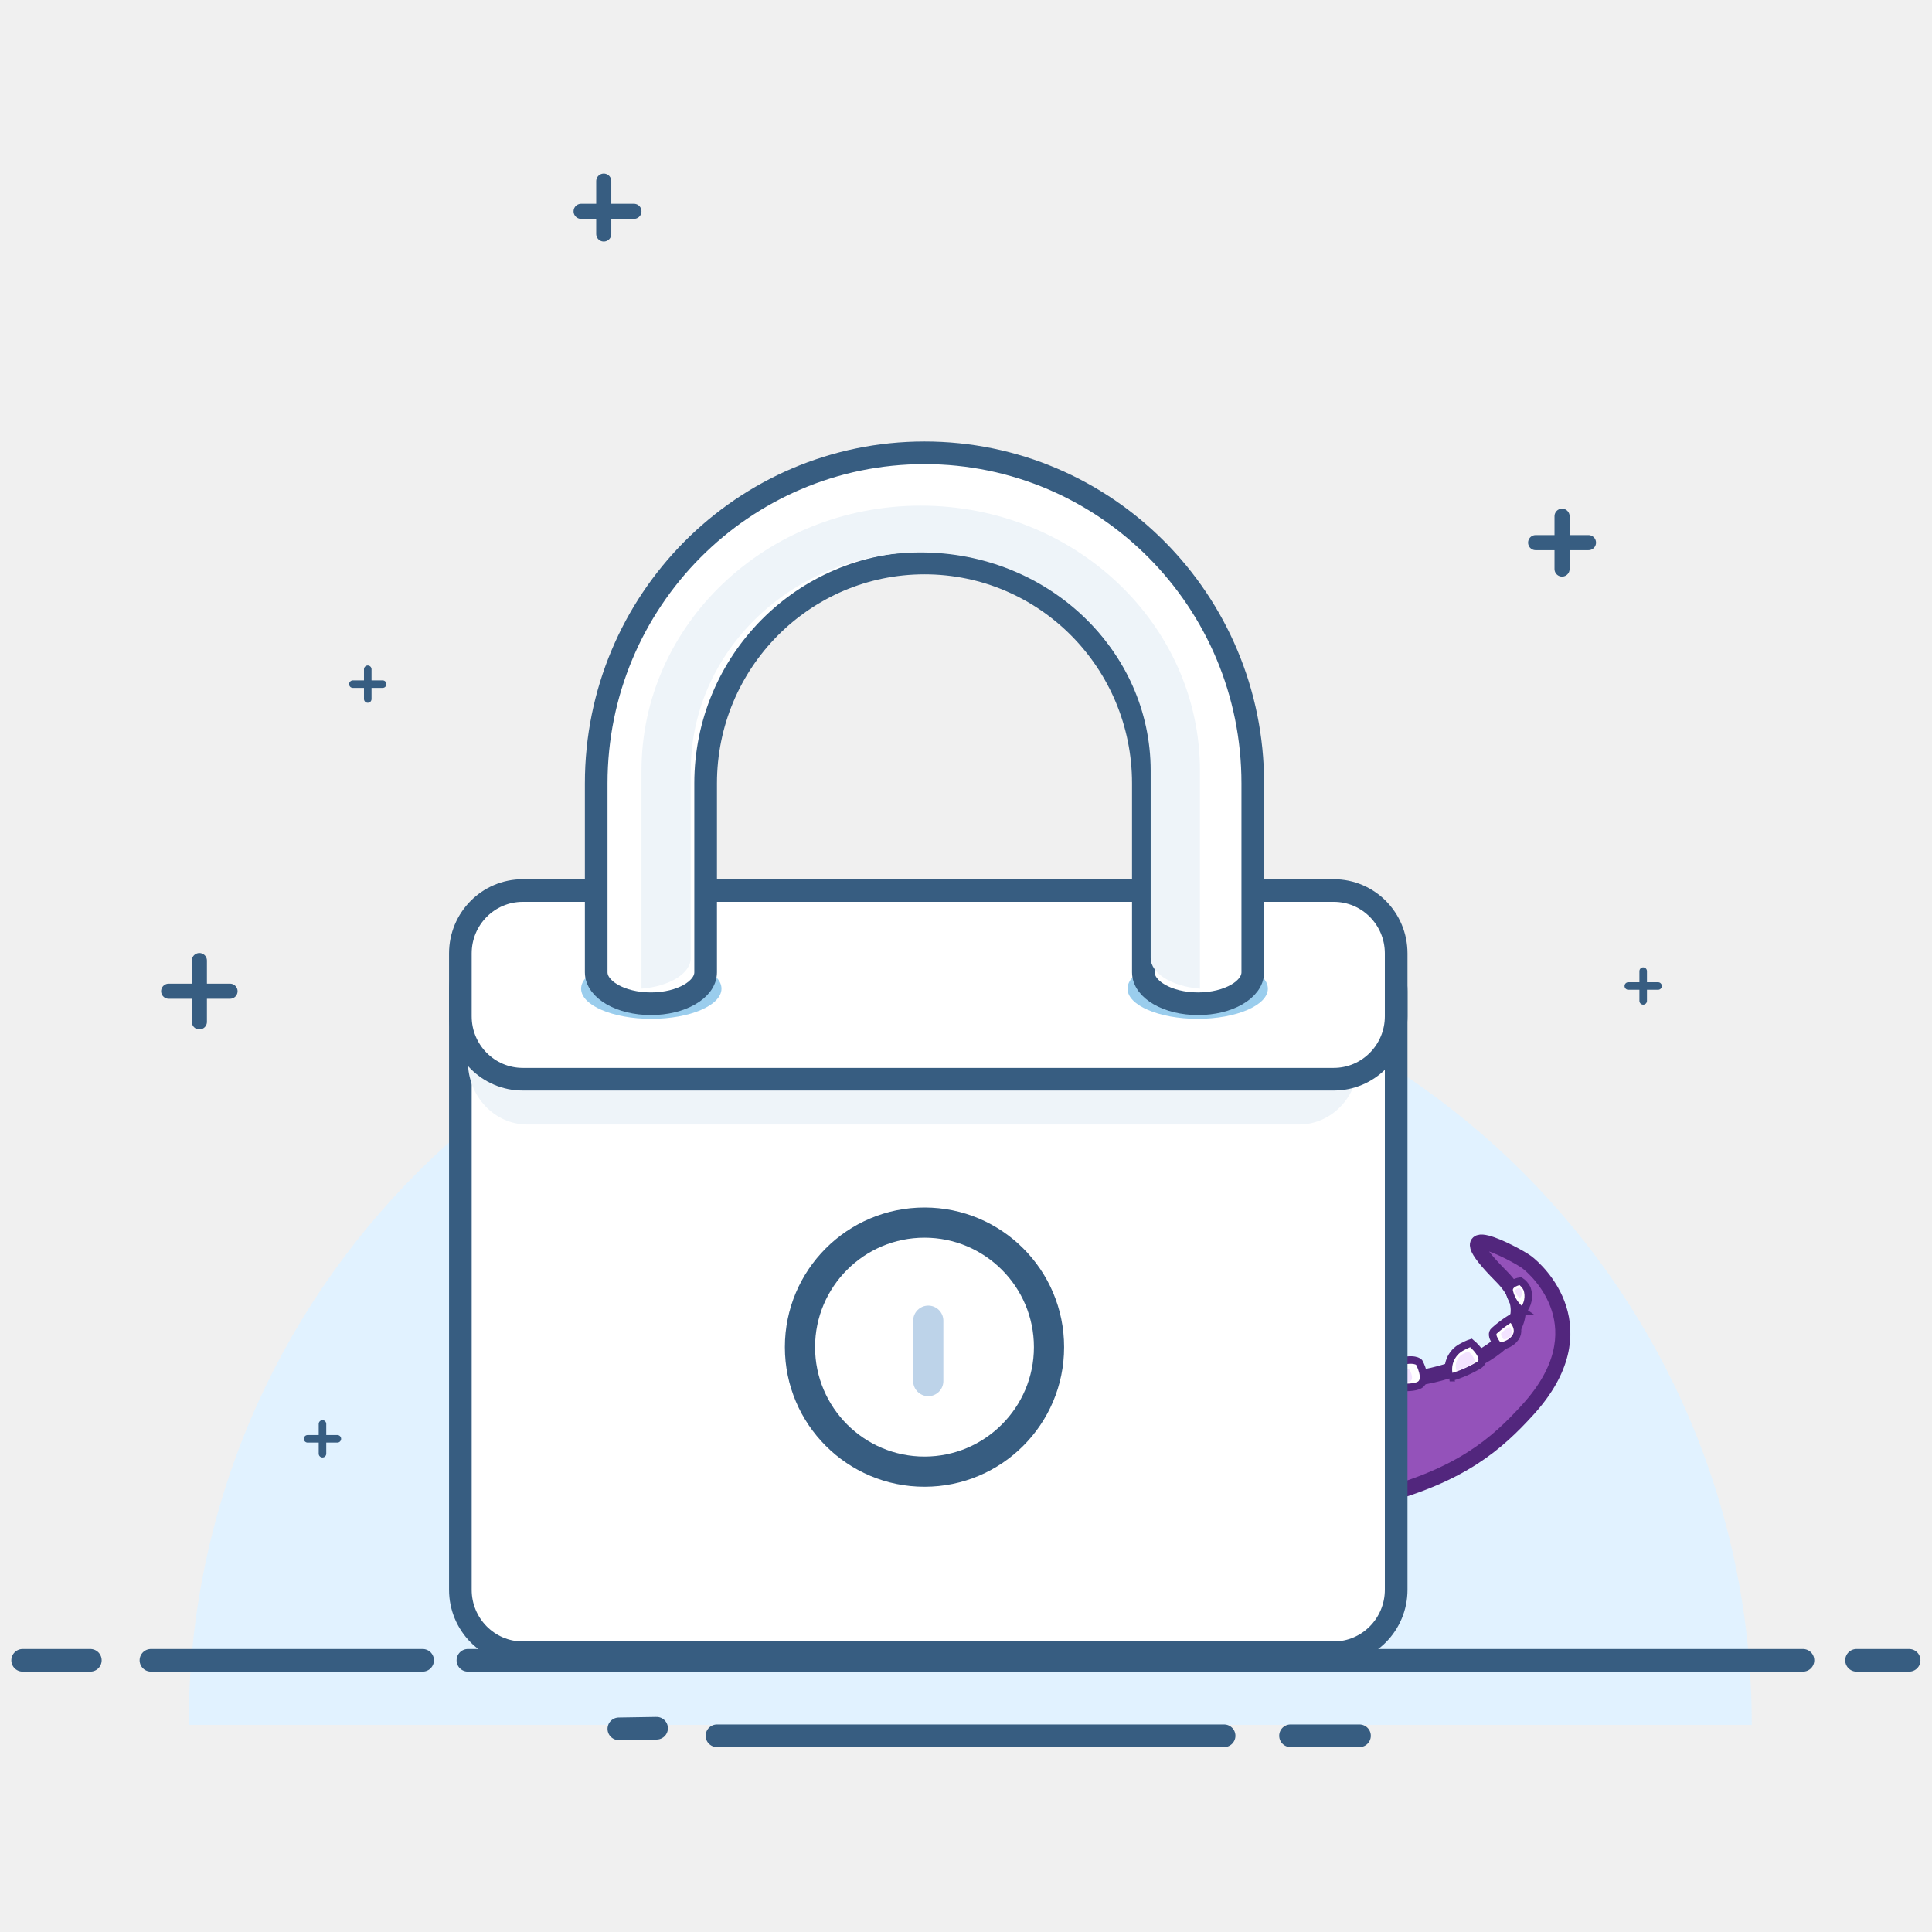
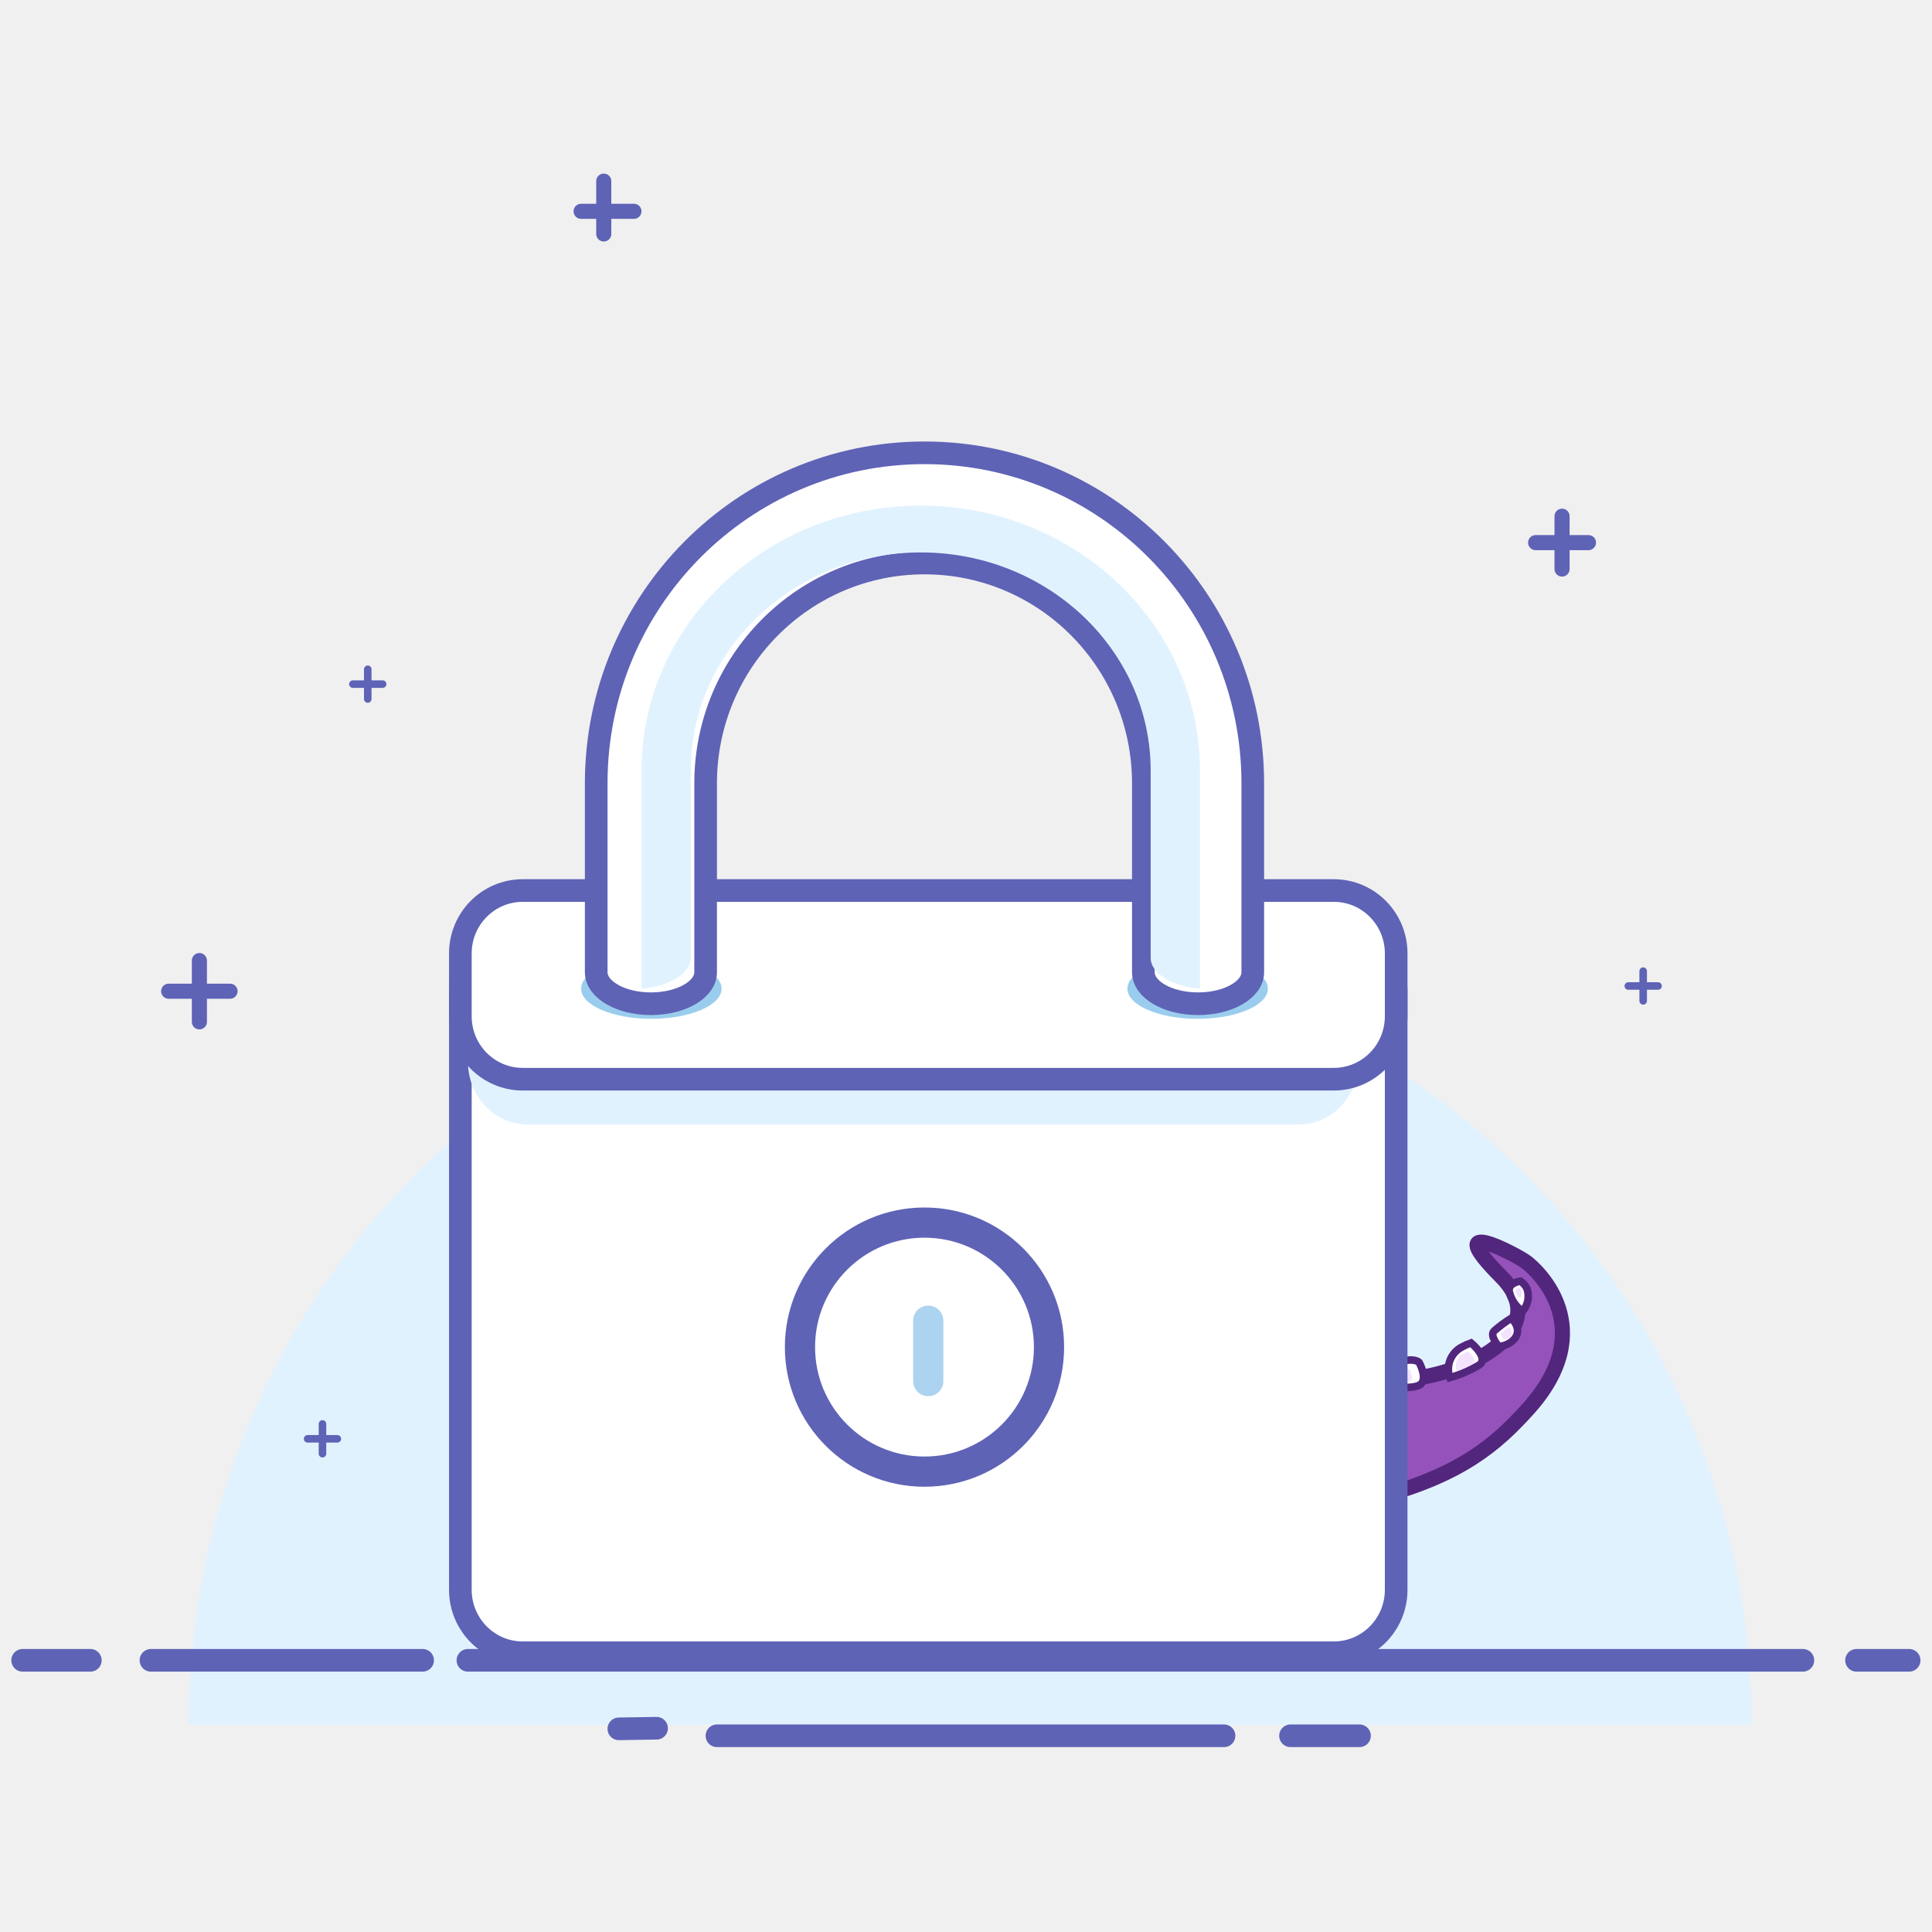
- <svg xmlns="http://www.w3.org/2000/svg" width="256" height="256">
-   <g fill="none" fill-rule="evenodd">
-     <path fill="#E1F2FF" fill-rule="nonzero" d="M25 228.56C25 171.36 71.37 125 128.56 125c57.2 0 103.56 46.37 103.56 103.56H25z" />
-     <g fill-rule="nonzero">
-       <path fill="#9452BA" stroke="#52267D" stroke-width="2" d="M133.4 166.54c4.38 0 8.57-2.86 17.52-3 .12-.52.3-1.04.53-1.53 1.72-3.44 4.3-13.46 3-20.13l-1-5.28c-.33-1.74-.47-3.5-.42-5.27.02-.72.1-1.43.28-2.14l.14-.52c.14-.5.32-1 .54-1.47l.23-.45c.17-.3.34-.6.53-.9l.6-.82c.64-.8 1.38-1.5 2.22-2.1.28-.2.57-.37.86-.55 1.7-.96 3.62-1.43 5.57-1.38l1.74.05c2.83.08 5.5 1.28 7.44 3.33.23.25.45.5.66.78.38.5.7 1.02 1 1.56l.3.63c.1.2.15.32.2.48.4 1 .62 2.02.7 3.07.02.37.02.73 0 1.1-.02.7-.32 1.36-.83 1.85-.5.48-1.2.74-1.9.7l-10.9-.3 1.38 9.5c1.65 9.75.88 16.23-.74 20.5-.35 1-2.35 4.33-2.35 4.33 5.2 8.75 13.43 12.75 22.32 14.1 7.56 1.15 24.14-5.3 15.93-13.54-8.2-8.25 1.85-3 3.32-1.92 1.47 1.08 9.94 8.82.2 19.55-4.13 4.54-8.77 8.64-19.73 11.57-1.77.47-11.3.88-16.46 2.2-15.37 3.93-27.62-1.2-34.27-11.45-6.65-10.27-.3-22.57 1.43-22.56z" />
-       <path fill="#FFF" stroke="#52267D" d="M201.74 173.75c.73-.82.96-1.97.6-3-.2-.4-.5-.75-.88-1 0 0-1.8.26-1.45 1.47.26 1.03.87 1.93 1.74 2.53z" />
-       <path fill="#F3E3FF" d="M201.4 172c.25-.28.33-.65.22-1-.07-.14-.18-.26-.3-.35 0 0-.64.1-.52.52.1.34.32.63.6.83z" />
-       <path fill="#FFF" stroke="#52267D" d="M192.1 182.54c-.55-1.57.15-3.32 1.64-4.07.38-.2.77-.4 1.18-.53 0 0 2.44 2 1.07 2.93-1.22.73-2.53 1.3-3.9 1.67z" />
-       <path fill="#F3E3FF" d="M193 181.63c-.32-.87.07-1.84.9-2.26.2-.12.43-.2.66-.3 0 0 1.35 1.14.6 1.63-.68.4-1.4.72-2.16.93z" />
-       <path fill="#FFF" stroke="#52267D" d="M200.27 174.66s1.83 1.7 0 3.13c-.5.36-1.07.57-1.68.6 0 0-1.3-1.45-.6-2.05.7-.63 1.46-1.2 2.27-1.7z" />
-       <path fill="#F3E3FF" d="M200 175.82s.8.76 0 1.4c-.22.15-.48.25-.75.26 0 0-.57-.64-.26-.9.3-.3.64-.54 1-.76z" />
-       <path fill="#FFF" stroke="#52267D" d="M183.06 183.58c-.28-1.35.56-2.68 1.9-3 2.45-.8 3.08-.06 3.08-.06s1.28 2.3.06 3c-1.22.7-5.04.06-5.04.06z" />
-       <path fill="#F3E3FF" d="M184.2 183.1c-.14-.7.3-1.4 1-1.56 1.28-.42 1.6 0 1.6 0s.67 1.2 0 1.55c-.85.17-1.73.18-2.6 0z" />
-       <path fill="#FFF" stroke="#375D81" stroke-width="3" d="M69.27 123h107.46c4.57 0 8.27 3.74 8.27 8.35v79.3c0 4.6-3.7 8.35-8.27 8.35H69.27c-4.57 0-8.27-3.74-8.27-8.35v-79.3c0-4.6 3.7-8.35 8.27-8.35z" />
-       <path fill="#EEF4F9" d="M69.87 124h102.26c4.35 0 7.87 3.73 7.87 8.33v8.33c0 4.6-3.52 8.34-7.87 8.34H69.87c-4.35 0-7.87-3.73-7.87-8.34v-8.33c0-4.6 3.52-8.33 7.87-8.33z" />
-       <path fill="#FFF" stroke="#375D81" stroke-width="3" d="M69.27 118h107.46c4.57 0 8.27 3.73 8.27 8.33v8.33c0 4.6-3.7 8.34-8.27 8.34H69.27c-4.57 0-8.27-3.73-8.27-8.34v-8.33c0-4.6 3.7-8.33 8.27-8.33z" />
-       <path fill="#9ACDED" d="M86.3 127c-5.13 0-9.3 1.8-9.3 4s4.17 4 9.3 4c5.15 0 9.3-1.8 9.3-4s-4.15-4-9.3-4zm72.4 0c-5.15 0-9.3 1.8-9.3 4s4.15 4 9.3 4c5.13 0 9.3-1.8 9.3-4s-4.17-4-9.3-4z" />
-       <path fill="#375D81" d="M122.5 160c10.22 0 18.5 8.28 18.5 18.5s-8.28 18.5-18.5 18.5-18.5-8.28-18.5-18.5 8.28-18.5 18.5-18.5z" />
-       <path fill="#FFF" d="M122.5 164c8 0 14.5 6.5 14.5 14.5s-6.5 14.5-14.5 14.5-14.5-6.5-14.5-14.5 6.5-14.5 14.5-14.5z" />
-       <path fill="#BDD3E9" d="M123 173c1.1 0 2 .9 2 2v8c0 1.1-.9 2-2 2s-2-.9-2-2v-8c0-1.1.9-2 2-2z" />
-       <path fill="#FFF" stroke="#375D81" stroke-width="3" d="M122.5 60C98.48 60 79 79.6 79 103.8v25.03c0 2.3 3.25 4.17 7.25 4.17s7.25-1.87 7.25-4.17V103.8c0-16.12 12.98-29.2 29-29.2s29 13.08 29 29.2v25.03c0 2.3 3.25 4.17 7.25 4.17s7.25-1.87 7.25-4.17V103.8c0-24.2-19.48-43.8-43.5-43.8z" />
-       <path fill="#EEF4F9" d="M122 67c-20.43 0-37 15.73-37 35.13V131c3.7-.3 6.53-2 6.53-4.08v-24.8c0-15.97 13.64-28.92 30.47-28.92s30.47 12.95 30.47 28.93v24.8c0 2.08 2.85 3.78 6.53 4.07v-28.87C159 82.73 142.43 67 122 67z" />
-     </g>
-     <g fill="#FFF" fill-rule="nonzero" stroke="#375D81" stroke-width="3" stroke-linecap="round" stroke-linejoin="round">
-       <path d="M20 220h36M62 220h176.9M246 220h6.97M3 220h8.97M95 230h67.2M171 230h9.14M87 229l-5 .08" />
-     </g>
-     <g stroke="#375D81" stroke-linecap="round">
-       <path stroke-width="2" d="M206.98 68.4v7M210.48 71.9h-7M80 24v7M84 28h-7" stroke-linejoin="round" />
-       <path d="M42.73 188.68v3.94M44.7 190.65h-3.94" />
-       <path d="M217.73 128.68v3.94M219.7 130.65h-3.94" stroke-linejoin="round" />
-       <path d="M48.73 88.68v3.94M50.7 90.65h-3.94" />
-       <path fill="#FFF" fill-rule="nonzero" stroke-width="2" d="M26.42 127.28v8.12M30.48 131.34h-8.13" />
+ <svg xmlns="http://www.w3.org/2000/svg" width="256px" height="256px" viewBox="0 0 256 256" version="1.1">
+   <defs />
+   <g id="icon--lock" stroke="none" stroke-width="1" fill="none" fill-rule="evenodd">
+     <g id="Group-4" transform="translate(3, 24)">
+       <path d="M22,204.56 C22,147.365 68.365,101 125.56,101 C182.755,101 229.12,147.365 229.12,204.56 L22,204.56 Z" id="Shape" fill="#E1F2FF" fill-rule="nonzero" />
+       <g id="Group" transform="translate(58, 36)" fill-rule="nonzero">
+         <g id="Group-3" transform="translate(68, 61)">
+           <path d="M4.4,45.545 C8.78,45.545 12.97,42.685 21.92,42.545 C22.042,42.018 22.22,41.505 22.45,41.015 C24.17,37.565 26.74,27.545 25.45,20.875 L24.45,15.595 C24.119,13.862 23.978,12.098 24.03,10.335 C24.05,9.614 24.144,8.897 24.31,8.195 C24.35,8.022 24.393,7.852 24.44,7.685 C24.583,7.182 24.763,6.691 24.98,6.215 L25.21,5.755 C25.37,5.448 25.543,5.152 25.73,4.865 C25.916,4.578 26.116,4.302 26.33,4.035 C26.965,3.232 27.713,2.525 28.55,1.935 C28.83,1.742 29.116,1.558 29.41,1.385 C31.101,0.423 33.025,-0.055 34.97,0.005 L36.71,0.055 C39.531,0.132 42.205,1.33 44.14,3.385 C44.373,3.632 44.593,3.892 44.8,4.165 C45.178,4.655 45.512,5.177 45.8,5.725 C45.91,5.935 46.01,6.145 46.11,6.355 C46.21,6.565 46.25,6.675 46.31,6.835 C46.692,7.818 46.924,8.853 47,9.905 C47.018,10.268 47.018,10.632 47,10.995 C46.979,11.698 46.679,12.364 46.167,12.846 C45.655,13.328 44.973,13.587 44.27,13.565 L33.38,13.245 L34.75,22.745 C36.4,32.505 35.63,38.985 34.01,43.265 C33.65,44.265 31.65,47.585 31.65,47.585 C36.84,56.335 45.08,60.335 53.97,61.685 C61.53,62.835 78.11,56.395 69.9,48.145 C61.69,39.895 71.75,45.145 73.22,46.225 C74.69,47.305 83.16,55.045 73.41,65.775 C69.29,70.315 64.65,74.415 53.69,77.345 C51.93,77.815 42.4,78.225 37.24,79.545 C21.87,83.475 9.62,78.355 2.97,68.095 C-3.68,57.835 2.67,45.535 4.4,45.545 Z" id="Shape" stroke="#52267D" stroke-width="2" fill="#9452BA" />
+           <path d="M72.74,52.75 C73.47,51.933 73.696,50.783 73.33,49.75 C73.132,49.346 72.832,49.002 72.46,48.75 C72.46,48.75 70.67,49.01 71.01,50.22 C71.255,51.248 71.871,52.148 72.74,52.75 Z" id="Shape" stroke="#52267D" fill="#FFFFFF" />
+           <path d="M72.41,51 C72.647,50.725 72.726,50.347 72.62,50 C72.549,49.858 72.442,49.737 72.31,49.65 C72.31,49.65 71.68,49.74 71.8,50.17 C71.899,50.51 72.115,50.804 72.41,51 Z" id="Shape" fill="#F3E3FF" />
+           <path d="M63.11,61.54 C62.548,59.966 63.247,58.221 64.74,57.47 C65.118,57.26 65.512,57.083 65.92,56.94 C65.92,56.94 68.36,58.94 66.99,59.87 C65.779,60.601 64.473,61.163 63.11,61.54 Z" id="Shape" stroke="#52267D" fill="#FFFFFF" />
+           <path d="M64,60.63 C63.683,59.757 64.07,58.786 64.9,58.37 C65.111,58.255 65.332,58.158 65.56,58.08 C65.56,58.08 66.91,59.21 66.15,59.7 C65.479,60.106 64.756,60.419 64,60.63 Z" id="Shape" fill="#F3E3FF" />
+           <path d="M71.27,53.66 C71.27,53.66 73.1,55.37 71.27,56.79 C70.783,57.157 70.199,57.373 69.59,57.41 C69.59,57.41 68.31,55.95 68.99,55.35 C69.702,54.724 70.464,54.159 71.27,53.66 Z" id="Shape" stroke="#52267D" fill="#FFFFFF" />
+           <path d="M71,54.82 C71,54.82 71.81,55.58 71,56.21 C70.782,56.372 70.521,56.466 70.25,56.48 C70.25,56.48 69.68,55.84 69.99,55.57 C70.305,55.292 70.643,55.041 71,54.82 Z" id="Shape" fill="#F3E3FF" />
+           <path d="M54.06,62.58 C53.779,61.231 54.62,59.902 55.96,59.58 C58.41,58.78 59.04,59.52 59.04,59.52 C59.04,59.52 60.32,61.82 59.1,62.52 C57.88,63.22 54.06,62.58 54.06,62.58 Z" id="Shape" stroke="#52267D" fill="#FFFFFF" />
+           <path d="M55.21,62.11 C55.061,61.402 55.505,60.704 56.21,60.54 C57.48,60.12 57.81,60.54 57.81,60.54 C57.81,60.54 58.47,61.73 57.81,62.09 C56.954,62.274 56.069,62.281 55.21,62.11 Z" id="Shape" fill="#F3E3FF" />
+         </g>
+         <path d="M8.267,63 L115.733,63 C120.299,63 124,66.736 124,71.348 L124,150.654 C124,155.264 120.299,159 115.733,159 L8.267,159 C3.701,159 0,155.264 0,150.654 L0,71.348 C0,66.736 3.701,63 8.267,63 Z" id="Shape" stroke="#5E63B6" stroke-width="3" fill="#FFFFFF" />
+         <path d="M8.867,64 L111.133,64 C115.478,64 119,67.729 119,72.333 L119,80.665 C119,85.269 115.478,89 111.133,89 L8.867,89 C4.522,89 1,85.269 1,80.665 L1,72.333 C1,67.729 4.522,64 8.867,64 Z" id="Shape" fill="#E1F2FF" />
+         <path d="M8.267,58 L115.733,58 C120.299,58 124,61.729 124,66.333 L124,74.665 C124,79.269 120.299,83 115.733,83 L8.267,83 C3.701,83 0,79.269 0,74.665 L0,66.333 C0,61.729 3.701,58 8.267,58 Z" id="Shape" stroke="#5E63B6" stroke-width="3" fill="#FFFFFF" />
+         <path d="M25.307,67 C20.167,67 16,68.792 16,71.001 C16,73.21 20.167,75 25.307,75 C30.446,75 34.614,73.21 34.614,71.001 C34.614,68.792 30.446,67 25.307,67 Z M97.693,67 C92.554,67 88.386,68.792 88.386,71.001 C88.386,73.21 92.554,75 97.693,75 C102.833,75 107,73.21 107,71.001 C107,68.792 102.833,67 97.693,67 Z" id="Shape" fill="#9ACDED" />
+         <path d="M61.5,100 C71.718,100 80,108.282 80,118.501 C80,128.718 71.718,137 61.5,137 C51.282,137 43,128.718 43,118.501 C43,108.282 51.282,100 61.5,100 Z" id="Shape" fill="#5E63B6" />
+         <path d="M61.5,104 C69.508,104 76,110.492 76,118.5 C76,126.508 69.508,133 61.5,133 C53.492,133 47,126.508 47,118.5 C47,110.492 53.492,104 61.5,104 Z" id="Shape" fill="#FFFFFF" />
+         <path d="M62,113 C63.106,113 64,113.894 64,115 L64,123 C64,124.104 63.106,125 62,125 C60.894,125 60,124.104 60,123 L60,115 C60,113.894 60.894,113 62,113 Z" id="Shape" fill="#ACD3EF" />
+         <path d="M61.5,7.40994567e-15 C37.476,7.40994567e-15 18,19.61 18,43.8 L18,68.826 C18,71.131 21.246,73 25.25,73 C29.256,73 32.5,71.131 32.5,68.826 L32.5,43.8 C32.5,27.675 45.484,14.602 61.5,14.602 C77.516,14.602 90.5,27.675 90.5,43.8 L90.5,68.826 C90.5,71.131 93.746,73 97.75,73 C101.754,73 105,71.131 105,68.826 L105,43.8 C105,19.61 85.524,0 61.5,0 L61.5,7.40994567e-15 Z" id="Shape" stroke="#5E63B6" stroke-width="3" fill="#FFFFFF" />
+         <path d="M61,7 C40.565,7 24,22.728 24,42.13 L24,71 C27.687,70.709 30.529,69.006 30.529,66.923 L30.529,42.128 C30.529,26.152 44.172,13.199 61,13.199 C77.828,13.199 91.471,26.152 91.471,42.128 L91.471,66.923 C91.471,69.006 94.315,70.709 98,71 L98,42.13 C98,22.728 81.435,7 61,7 Z" id="Shape" fill="#E1F2FF" />
+       </g>
+       <g id="Group-2" transform="translate(0, 196)" fill="#FFFFFF" fill-rule="nonzero" stroke="#5E63B6" stroke-linecap="round" stroke-linejoin="round" stroke-width="3">
+         <path d="M17,0 L53,0" id="Shape" />
+         <path d="M59,0 L235.89,0" id="Shape" />
+         <path d="M243,0 L249.97,0" id="Shape" />
+         <path d="M0,0 L8.97,0" id="Shape" />
+         <path d="M92,10 L159.19,10" id="Shape" />
+         <path d="M168,10 L177.14,10" id="Shape" />
+         <path d="M84,9 L79,9.08" id="Shape" />
+       </g>
+       <g id="Group-2" transform="translate(19, 0)" stroke="#5E63B6" stroke-linecap="round">
+         <path d="M184.98,44.4 L184.98,51.4" id="Shape" stroke-width="2" stroke-linejoin="round" />
+         <path d="M188.48,47.9 L181.48,47.9" id="Shape" stroke-width="2" stroke-linejoin="round" />
+         <path d="M58,0 L58,7" id="Shape" stroke-width="2" stroke-linejoin="round" />
+         <path d="M62,4 L55,4" id="Shape" stroke-width="2" stroke-linejoin="round" />
+         <path d="M20.73,164.68 L20.73,168.62" id="Shape" />
+         <path d="M22.7,166.65 L18.76,166.65" id="Shape" />
+         <path d="M195.73,104.68 L195.73,108.62" id="Shape" stroke-linejoin="round" />
+         <path d="M197.7,106.65 L193.76,106.65" id="Shape" stroke-linejoin="round" />
+         <path d="M26.73,64.68 L26.73,68.62" id="Shape" />
+         <path d="M28.7,66.65 L24.76,66.65" id="Shape" />
+         <path d="M4.42,103.28 L4.42,111.4" id="Shape" stroke-width="2" fill="#FFFFFF" fill-rule="nonzero" />
+         <path d="M8.48,107.34 L0.35,107.34" id="Shape" stroke-width="2" fill="#FFFFFF" fill-rule="nonzero" />
+       </g>
    </g>
  </g>
</svg>
